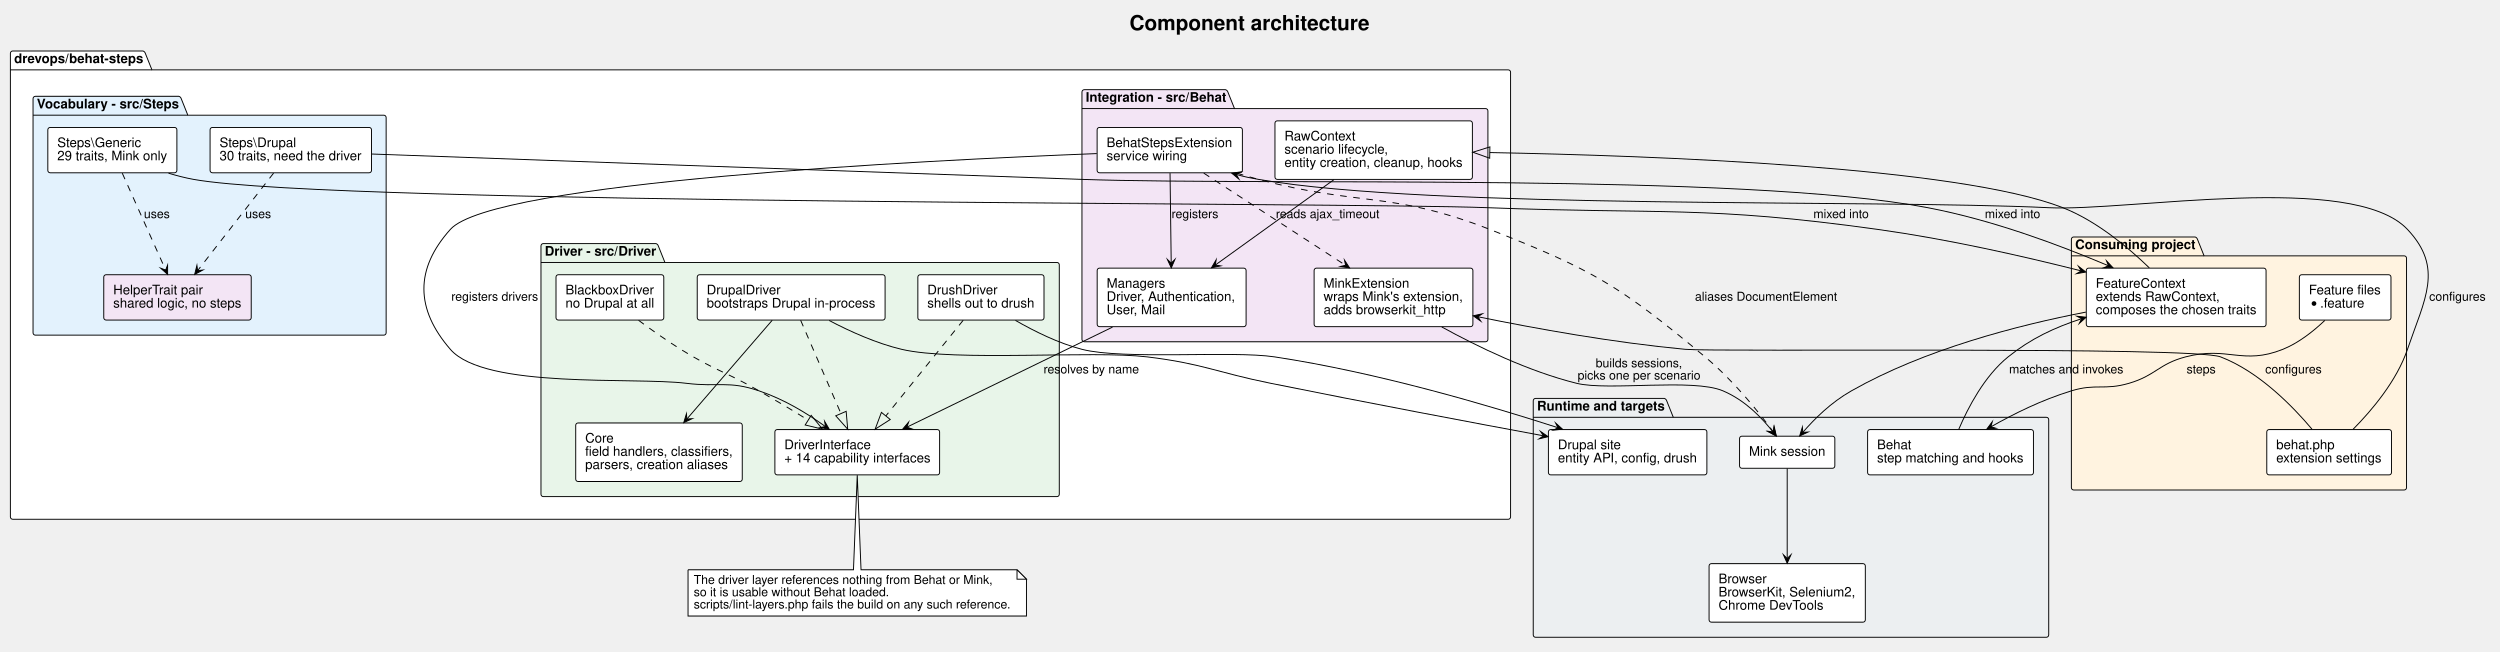
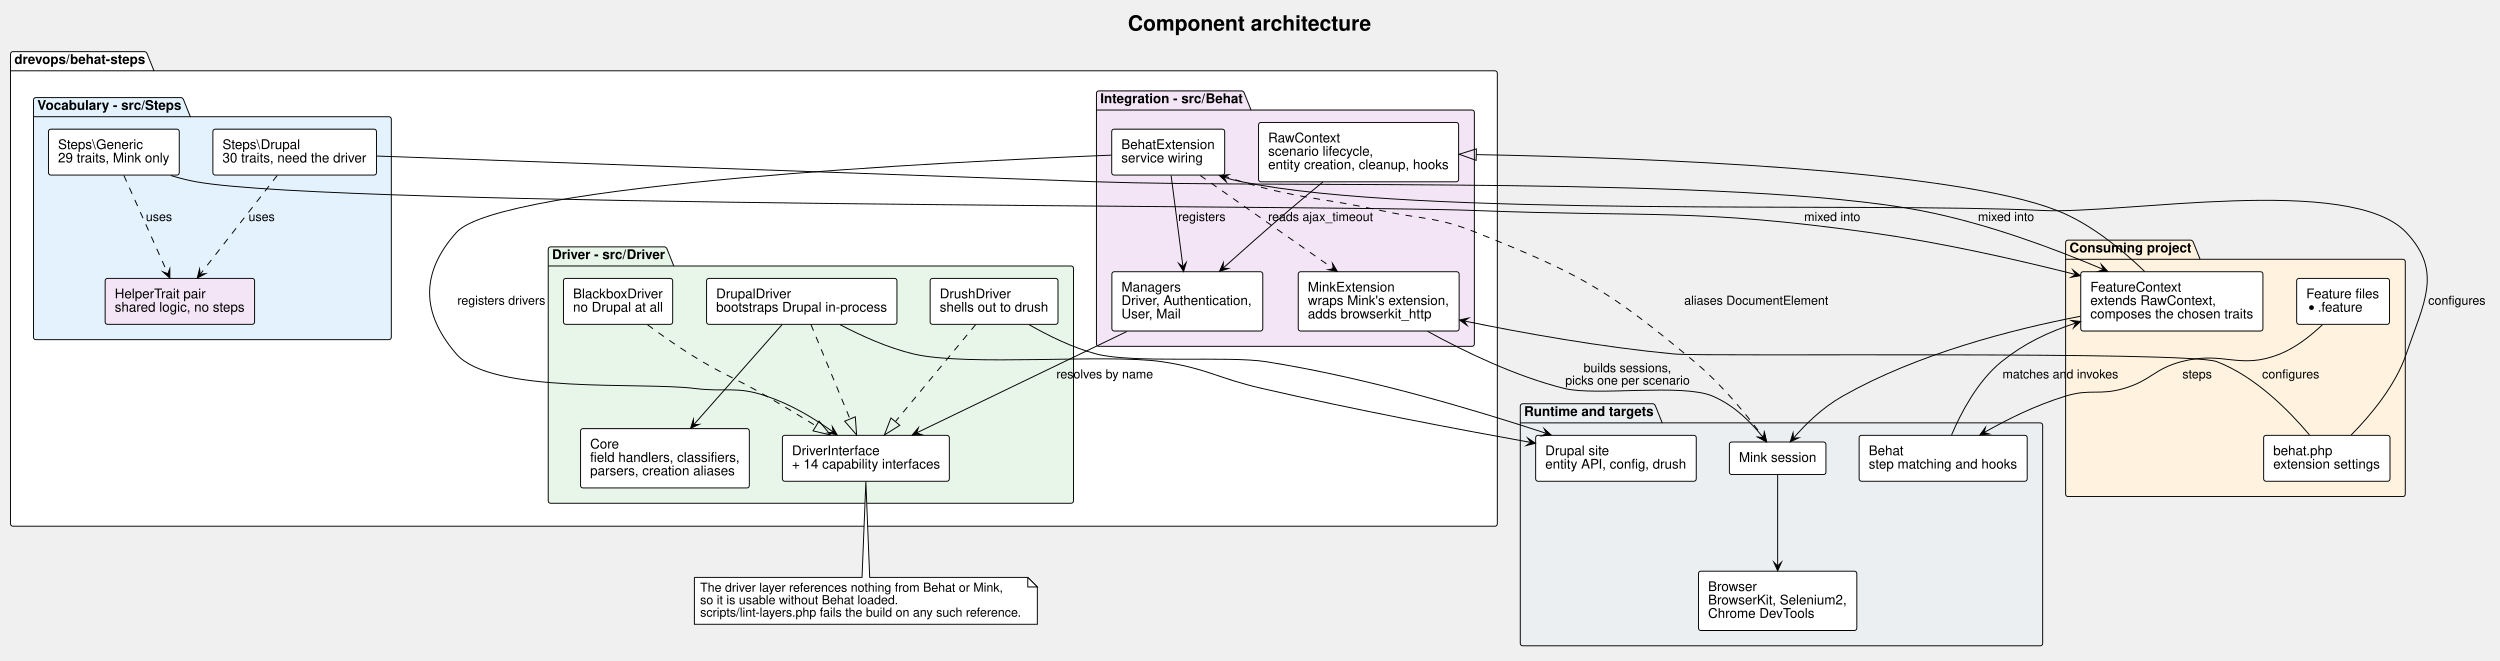
- <svg xmlns="http://www.w3.org/2000/svg" contentStyleType="text/css" data-diagram-type="DESCRIPTION" height="690px" preserveAspectRatio="none" style="width:2648px;height:690px;background:#FFFFFF;" version="1.1" viewBox="0 0 2648 690" width="2648px" zoomAndPan="magnify">
+ <svg xmlns="http://www.w3.org/2000/svg" contentStyleType="text/css" data-diagram-type="DESCRIPTION" height="690px" preserveAspectRatio="none" style="width:2613px;height:690px;background:#FFFFFF;" version="1.1" viewBox="0 0 2613 690" width="2613px" zoomAndPan="magnify">
  <defs />
  <g>
    <g class="title" data-source-line="10">
-       <text fill="#000000" font-family="Helvetica" font-size="22" font-weight="700" lengthAdjust="spacing" textLength="254.257" x="1196.346" y="31.94">Component architecture</text>
+       <text fill="#000000" font-family="Helvetica" font-size="22" font-weight="700" lengthAdjust="spacing" textLength="254.257" x="1178.846" y="31.94">Component architecture</text>
    </g>
    <g class="cluster" data-qualified-name="Consuming project" data-source-line="12" id="ent0001">
-       <path d="M2196.5,251 L2325.059,251 A3.75,3.75 0 0 1 2327.559,253.5 L2334.559,271 L2546.5,271 A2.5,2.5 0 0 1 2549,273.5 L2549,516.5 A2.5,2.5 0 0 1 2546.5,519 L2196.5,519 A2.5,2.5 0 0 1 2194,516.5 L2194,253.5 A2.5,2.5 0 0 1 2196.5,251" fill="#FFF3E0" style="stroke:#000000;stroke-width:1;" />
-       <line style="stroke:#000000;stroke-width:1;" x1="2194" x2="2334.559" y1="271" y2="271" />
-       <text fill="#000000" font-family="Helvetica" font-size="14" font-weight="700" lengthAdjust="spacing" textLength="127.559" x="2198" y="263.78">Consuming project</text>
+       <path d="M2161.5,251 L2290.059,251 A3.75,3.75 0 0 1 2292.559,253.5 L2299.559,271 L2511.5,271 A2.5,2.5 0 0 1 2514,273.5 L2514,516.5 A2.5,2.5 0 0 1 2511.5,519 L2161.5,519 A2.5,2.5 0 0 1 2159,516.5 L2159,253.5 A2.5,2.5 0 0 1 2161.5,251" fill="#FFF3E0" style="stroke:#000000;stroke-width:1;" />
+       <line style="stroke:#000000;stroke-width:1;" x1="2159" x2="2299.559" y1="271" y2="271" />
+       <text fill="#000000" font-family="Helvetica" font-size="14" font-weight="700" lengthAdjust="spacing" textLength="127.559" x="2163" y="263.78">Consuming project</text>
    </g>
    <g class="cluster" data-qualified-name="drevops.behat-steps" data-source-line="18" id="ent0005">
-       <path d="M13.5,54 L151.424,54 A3.75,3.75 0 0 1 153.924,56.5 L160.924,74 L1597.5,74 A2.5,2.5 0 0 1 1600,76.5 L1600,547.5 A2.5,2.5 0 0 1 1597.5,550 L13.5,550 A2.5,2.5 0 0 1 11,547.5 L11,56.5 A2.5,2.5 0 0 1 13.5,54" fill="#FFFFFF" style="stroke:#000000;stroke-width:1;" />
+       <path d="M13.5,54 L151.424,54 A3.75,3.75 0 0 1 153.924,56.5 L160.924,74 L1562.5,74 A2.5,2.5 0 0 1 1565,76.5 L1565,547.5 A2.5,2.5 0 0 1 1562.5,550 L13.5,550 A2.5,2.5 0 0 1 11,547.5 L11,56.5 A2.5,2.5 0 0 1 13.5,54" fill="#FFFFFF" style="stroke:#000000;stroke-width:1;" />
      <line style="stroke:#000000;stroke-width:1;" x1="11" x2="160.924" y1="74" y2="74" />
      <text fill="#000000" font-family="Helvetica" font-size="14" font-weight="700" lengthAdjust="spacing" textLength="136.924" x="15" y="66.78">drevops/behat-steps</text>
    </g>
    <g class="cluster" data-qualified-name="drevops.behat-steps.Vocabulary - src.Steps" data-source-line="20" id="ent0006">
      <path d="M37.5,102 L189.451,102 A3.75,3.75 0 0 1 191.951,104.5 L198.951,122 L406.5,122 A2.5,2.5 0 0 1 409,124.5 L409,352.5 A2.5,2.5 0 0 1 406.5,355 L37.5,355 A2.5,2.5 0 0 1 35,352.5 L35,104.5 A2.5,2.5 0 0 1 37.5,102" fill="#E3F2FD" style="stroke:#000000;stroke-width:1;" />
      <line style="stroke:#000000;stroke-width:1;" x1="35" x2="198.951" y1="122" y2="122" />
      <text fill="#000000" font-family="Helvetica" font-size="14" font-weight="700" lengthAdjust="spacing" textLength="150.951" x="39" y="114.78">Vocabulary - src/Steps</text>
    </g>
    <g class="cluster" data-qualified-name="drevops.behat-steps.Integration - src.Behat" data-source-line="26" id="ent0010">
-       <path d="M1148.5,95 L1298.079,95 A3.75,3.75 0 0 1 1300.579,97.5 L1307.579,115 L1573.5,115 A2.5,2.5 0 0 1 1576,117.5 L1576,359.5 A2.5,2.5 0 0 1 1573.5,362 L1148.5,362 A2.5,2.5 0 0 1 1146,359.5 L1146,97.5 A2.5,2.5 0 0 1 1148.5,95" fill="#F3E5F5" style="stroke:#000000;stroke-width:1;" />
+       <path d="M1148.5,95 L1298.079,95 A3.75,3.75 0 0 1 1300.579,97.5 L1307.579,115 L1538.5,115 A2.5,2.5 0 0 1 1541,117.5 L1541,359.5 A2.5,2.5 0 0 1 1538.5,362 L1148.5,362 A2.5,2.5 0 0 1 1146,359.5 L1146,97.5 A2.5,2.5 0 0 1 1148.5,95" fill="#F3E5F5" style="stroke:#000000;stroke-width:1;" />
      <line style="stroke:#000000;stroke-width:1;" x1="1146" x2="1307.579" y1="115" y2="115" />
      <text fill="#000000" font-family="Helvetica" font-size="14" font-weight="700" lengthAdjust="spacing" textLength="148.579" x="1150" y="107.78">Integration - src/Behat</text>
    </g>
    <g class="cluster" data-qualified-name="drevops.behat-steps.Driver - src.Driver" data-source-line="33" id="ent0015">
      <path d="M575.5,258 L694.789,258 A3.75,3.75 0 0 1 697.289,260.5 L704.289,278 L1119.5,278 A2.5,2.5 0 0 1 1122,280.5 L1122,523.5 A2.5,2.5 0 0 1 1119.5,526 L575.5,526 A2.5,2.5 0 0 1 573,523.5 L573,260.5 A2.5,2.5 0 0 1 575.5,258" fill="#E8F5E9" style="stroke:#000000;stroke-width:1;" />
      <line style="stroke:#000000;stroke-width:1;" x1="573" x2="704.289" y1="278" y2="278" />
      <text fill="#000000" font-family="Helvetica" font-size="14" font-weight="700" lengthAdjust="spacing" textLength="118.289" x="577" y="270.78">Driver - src/Driver</text>
    </g>
    <g class="cluster" data-qualified-name="Runtime and targets" data-source-line="42" id="ent0021">
-       <path d="M1626.5,422 L1762.852,422 A3.75,3.75 0 0 1 1765.352,424.5 L1772.352,442 L2167.5,442 A2.5,2.5 0 0 1 2170,444.5 L2170,672.5 A2.5,2.5 0 0 1 2167.5,675 L1626.5,675 A2.5,2.5 0 0 1 1624,672.5 L1624,424.5 A2.5,2.5 0 0 1 1626.5,422" fill="#ECEFF1" style="stroke:#000000;stroke-width:1;" />
-       <line style="stroke:#000000;stroke-width:1;" x1="1624" x2="1772.352" y1="442" y2="442" />
-       <text fill="#000000" font-family="Helvetica" font-size="14" font-weight="700" lengthAdjust="spacing" textLength="135.352" x="1628" y="434.78">Runtime and targets</text>
+       <path d="M1591.5,422 L1727.852,422 A3.75,3.75 0 0 1 1730.352,424.5 L1737.352,442 L2132.5,442 A2.5,2.5 0 0 1 2135,444.5 L2135,672.5 A2.5,2.5 0 0 1 2132.5,675 L1591.5,675 A2.5,2.5 0 0 1 1589,672.5 L1589,424.5 A2.5,2.5 0 0 1 1591.5,422" fill="#ECEFF1" style="stroke:#000000;stroke-width:1;" />
+       <line style="stroke:#000000;stroke-width:1;" x1="1589" x2="1737.352" y1="442" y2="442" />
+       <text fill="#000000" font-family="Helvetica" font-size="14" font-weight="700" lengthAdjust="spacing" textLength="135.352" x="1593" y="434.78">Runtime and targets</text>
    </g>
    <g class="entity" data-qualified-name="Consuming project.Features" data-source-line="13" id="ent0002">
-       <rect fill="#FFFFFF" height="48" rx="2.5" ry="2.5" style="stroke:#000000;stroke-width:1;" width="97.034" x="2435.48" y="291" />
-       <text fill="#000000" font-family="Helvetica" font-size="14" lengthAdjust="spacing" textLength="77.034" x="2445.48" y="311.78">Feature files</text>
-       <ellipse cx="2450.98" cy="321.5" fill="#000000" rx="2.5" ry="2.5" />
-       <text fill="#000000" font-family="Helvetica" font-size="14" lengthAdjust="spacing" textLength="47.476" x="2457.48" y="325.78">.feature</text>
+       <rect fill="#FFFFFF" height="48" rx="2.5" ry="2.5" style="stroke:#000000;stroke-width:1;" width="97.034" x="2400.48" y="291" />
+       <text fill="#000000" font-family="Helvetica" font-size="14" lengthAdjust="spacing" textLength="77.034" x="2410.48" y="311.78">Feature files</text>
+       <ellipse cx="2415.98" cy="321.5" fill="#000000" rx="2.5" ry="2.5" />
+       <text fill="#000000" font-family="Helvetica" font-size="14" lengthAdjust="spacing" textLength="47.476" x="2422.48" y="325.78">.feature</text>
    </g>
    <g class="entity" data-qualified-name="Consuming project.Config" data-source-line="14" id="ent0003">
-       <rect fill="#FFFFFF" height="48" rx="2.5" ry="2.5" style="stroke:#000000;stroke-width:1;" width="132.068" x="2400.97" y="455" />
-       <text fill="#000000" font-family="Helvetica" font-size="14" lengthAdjust="spacing" textLength="62.282" x="2410.97" y="475.78">behat.php</text>
-       <text fill="#000000" font-family="Helvetica" font-size="14" lengthAdjust="spacing" textLength="112.068" x="2410.97" y="489.78">extension settings</text>
+       <rect fill="#FFFFFF" height="48" rx="2.5" ry="2.5" style="stroke:#000000;stroke-width:1;" width="132.068" x="2365.97" y="455" />
+       <text fill="#000000" font-family="Helvetica" font-size="14" lengthAdjust="spacing" textLength="62.282" x="2375.97" y="475.78">behat.php</text>
+       <text fill="#000000" font-family="Helvetica" font-size="14" lengthAdjust="spacing" textLength="112.068" x="2375.97" y="489.78">extension settings</text>
    </g>
    <g class="entity" data-qualified-name="Consuming project.Consumer" data-source-line="15" id="ent0004">
-       <rect fill="#FFFFFF" height="62" rx="2.5" ry="2.5" style="stroke:#000000;stroke-width:1;" width="190.42" x="2209.79" y="284" />
-       <text fill="#000000" font-family="Helvetica" font-size="14" lengthAdjust="spacing" textLength="96.496" x="2219.79" y="304.78">FeatureContext</text>
-       <text fill="#000000" font-family="Helvetica" font-size="14" lengthAdjust="spacing" textLength="133.068" x="2219.79" y="318.78">extends RawContext,</text>
-       <text fill="#000000" font-family="Helvetica" font-size="14" lengthAdjust="spacing" textLength="170.42" x="2219.79" y="332.78">composes the chosen traits</text>
+       <rect fill="#FFFFFF" height="62" rx="2.5" ry="2.5" style="stroke:#000000;stroke-width:1;" width="190.42" x="2174.79" y="284" />
+       <text fill="#000000" font-family="Helvetica" font-size="14" lengthAdjust="spacing" textLength="96.496" x="2184.79" y="304.78">FeatureContext</text>
+       <text fill="#000000" font-family="Helvetica" font-size="14" lengthAdjust="spacing" textLength="133.068" x="2184.79" y="318.78">extends RawContext,</text>
+       <text fill="#000000" font-family="Helvetica" font-size="14" lengthAdjust="spacing" textLength="170.42" x="2184.79" y="332.78">composes the chosen traits</text>
    </g>
    <g class="entity" data-qualified-name="drevops.behat-steps.Vocabulary - src.Steps.Generic" data-source-line="21" id="ent0007">
      <rect fill="#FFFFFF" height="48" rx="2.5" ry="2.5" style="stroke:#000000;stroke-width:1;" width="136.71" x="50.65" y="135" />
      <text fill="#000000" font-family="Helvetica" font-size="14" lengthAdjust="spacing" textLength="88.71" x="60.65" y="155.78">Steps\Generic</text>
      <text fill="#000000" font-family="Helvetica" font-size="14" lengthAdjust="spacing" textLength="116.71" x="60.65" y="169.78">29 traits, Mink only</text>
    </g>
    <g class="entity" data-qualified-name="drevops.behat-steps.Vocabulary - src.Steps.DrupalSteps" data-source-line="22" id="ent0008">
      <rect fill="#FFFFFF" height="48" rx="2.5" ry="2.5" style="stroke:#000000;stroke-width:1;" width="170.972" x="222.51" y="135" />
      <text fill="#000000" font-family="Helvetica" font-size="14" lengthAdjust="spacing" textLength="80.931" x="232.51" y="155.78">Steps\Drupal</text>
      <text fill="#000000" font-family="Helvetica" font-size="14" lengthAdjust="spacing" textLength="150.972" x="232.51" y="169.78">30 traits, need the driver</text>
    </g>
    <g class="entity" data-qualified-name="drevops.behat-steps.Vocabulary - src.Steps.Helpers" data-source-line="23" id="ent0009">
      <rect fill="#F3E5F5" height="48" rx="2.5" ry="2.5" style="stroke:#000000;stroke-width:1;" width="156.192" x="109.9" y="291" />
      <text fill="#000000" font-family="Helvetica" font-size="14" lengthAdjust="spacing" textLength="96.476" x="119.9" y="311.78">HelperTrait pair</text>
      <text fill="#000000" font-family="Helvetica" font-size="14" lengthAdjust="spacing" textLength="136.192" x="119.9" y="325.78">shared logic, no steps</text>
    </g>
    <g class="entity" data-qualified-name="drevops.behat-steps.Integration - src.Behat.Ext" data-source-line="27" id="ent0011">
-       <rect fill="#FFFFFF" height="48" rx="2.5" ry="2.5" style="stroke:#000000;stroke-width:1;" width="153.868" x="1162.07" y="135" />
-       <text fill="#000000" font-family="Helvetica" font-size="14" lengthAdjust="spacing" textLength="133.868" x="1172.07" y="155.78">BehatStepsExtension</text>
-       <text fill="#000000" font-family="Helvetica" font-size="14" lengthAdjust="spacing" textLength="84.8" x="1172.07" y="169.78">service wiring</text>
+       <rect fill="#FFFFFF" height="48" rx="2.5" ry="2.5" style="stroke:#000000;stroke-width:1;" width="118.068" x="1161.97" y="135" />
+       <text fill="#000000" font-family="Helvetica" font-size="14" lengthAdjust="spacing" textLength="98.068" x="1171.97" y="155.78">BehatExtension</text>
+       <text fill="#000000" font-family="Helvetica" font-size="14" lengthAdjust="spacing" textLength="84.8" x="1171.97" y="169.78">service wiring</text>
    </g>
    <g class="entity" data-qualified-name="drevops.behat-steps.Integration - src.Behat.RawCtx" data-source-line="28" id="ent0012">
-       <rect fill="#FFFFFF" height="62" rx="2.5" ry="2.5" style="stroke:#000000;stroke-width:1;" width="209.116" x="1350.44" y="128" />
-       <text fill="#000000" font-family="Helvetica" font-size="14" lengthAdjust="spacing" textLength="76.255" x="1360.44" y="148.78">RawContext</text>
-       <text fill="#000000" font-family="Helvetica" font-size="14" lengthAdjust="spacing" textLength="110.489" x="1360.44" y="162.78">scenario lifecycle,</text>
-       <text fill="#000000" font-family="Helvetica" font-size="14" lengthAdjust="spacing" textLength="189.116" x="1360.44" y="176.78">entity creation, cleanup, hooks</text>
+       <rect fill="#FFFFFF" height="62" rx="2.5" ry="2.5" style="stroke:#000000;stroke-width:1;" width="209.116" x="1315.44" y="128" />
+       <text fill="#000000" font-family="Helvetica" font-size="14" lengthAdjust="spacing" textLength="76.255" x="1325.44" y="148.78">RawContext</text>
+       <text fill="#000000" font-family="Helvetica" font-size="14" lengthAdjust="spacing" textLength="110.489" x="1325.44" y="162.78">scenario lifecycle,</text>
+       <text fill="#000000" font-family="Helvetica" font-size="14" lengthAdjust="spacing" textLength="189.116" x="1325.44" y="176.78">entity creation, cleanup, hooks</text>
    </g>
    <g class="entity" data-qualified-name="drevops.behat-steps.Integration - src.Behat.Managers" data-source-line="29" id="ent0013">
      <rect fill="#FFFFFF" height="62" rx="2.5" ry="2.5" style="stroke:#000000;stroke-width:1;" width="157.731" x="1162.13" y="284" />
      <text fill="#000000" font-family="Helvetica" font-size="14" lengthAdjust="spacing" textLength="62.255" x="1172.13" y="304.78">Managers</text>
      <text fill="#000000" font-family="Helvetica" font-size="14" lengthAdjust="spacing" textLength="137.731" x="1172.13" y="318.78">Driver, Authentication,</text>
      <text fill="#000000" font-family="Helvetica" font-size="14" lengthAdjust="spacing" textLength="63.007" x="1172.13" y="332.78">User, Mail</text>
    </g>
    <g class="entity" data-qualified-name="drevops.behat-steps.Integration - src.Behat.MinkExt" data-source-line="30" id="ent0014">
-       <rect fill="#FFFFFF" height="62" rx="2.5" ry="2.5" style="stroke:#000000;stroke-width:1;" width="168.176" x="1391.91" y="284" />
-       <text fill="#000000" font-family="Helvetica" font-size="14" lengthAdjust="spacing" textLength="91.041" x="1401.91" y="304.78">MinkExtension</text>
-       <text fill="#000000" font-family="Helvetica" font-size="14" lengthAdjust="spacing" textLength="148.176" x="1401.91" y="318.78">wraps Mink's extension,</text>
-       <text fill="#000000" font-family="Helvetica" font-size="14" lengthAdjust="spacing" textLength="129.179" x="1401.91" y="332.78">adds browserkit_http</text>
+       <rect fill="#FFFFFF" height="62" rx="2.5" ry="2.5" style="stroke:#000000;stroke-width:1;" width="168.176" x="1356.91" y="284" />
+       <text fill="#000000" font-family="Helvetica" font-size="14" lengthAdjust="spacing" textLength="91.041" x="1366.91" y="304.78">MinkExtension</text>
+       <text fill="#000000" font-family="Helvetica" font-size="14" lengthAdjust="spacing" textLength="148.176" x="1366.91" y="318.78">wraps Mink's extension,</text>
+       <text fill="#000000" font-family="Helvetica" font-size="14" lengthAdjust="spacing" textLength="129.179" x="1366.91" y="332.78">adds browserkit_http</text>
    </g>
    <g class="entity" data-qualified-name="drevops.behat-steps.Driver - src.Driver.DriverIface" data-source-line="34" id="ent0016">
-       <rect fill="#FFFFFF" height="48" rx="2.5" ry="2.5" style="stroke:#000000;stroke-width:1;" width="174.478" x="820.76" y="455" />
-       <text fill="#000000" font-family="Helvetica" font-size="14" lengthAdjust="spacing" textLength="91.807" x="830.76" y="475.78">DriverInterface</text>
-       <text fill="#000000" font-family="Helvetica" font-size="14" lengthAdjust="spacing" textLength="154.478" x="830.76" y="489.78">+ 14 capability interfaces</text>
+       <rect fill="#FFFFFF" height="48" rx="2.5" ry="2.5" style="stroke:#000000;stroke-width:1;" width="174.478" x="817.76" y="455" />
+       <text fill="#000000" font-family="Helvetica" font-size="14" lengthAdjust="spacing" textLength="91.807" x="827.76" y="475.78">DriverInterface</text>
+       <text fill="#000000" font-family="Helvetica" font-size="14" lengthAdjust="spacing" textLength="154.478" x="827.76" y="489.78">+ 14 capability interfaces</text>
    </g>
    <g class="entity" data-qualified-name="drevops.behat-steps.Driver - src.Driver.DrupalDrv" data-source-line="35" id="ent0017">
      <rect fill="#FFFFFF" height="48" rx="2.5" ry="2.5" style="stroke:#000000;stroke-width:1;" width="198.972" x="738.51" y="291" />
      <text fill="#000000" font-family="Helvetica" font-size="14" lengthAdjust="spacing" textLength="78.572" x="748.51" y="311.78">DrupalDriver</text>
      <text fill="#000000" font-family="Helvetica" font-size="14" lengthAdjust="spacing" textLength="178.972" x="748.51" y="325.78">bootstraps Drupal in-process</text>
    </g>
    <g class="entity" data-qualified-name="drevops.behat-steps.Driver - src.Driver.DrushDrv" data-source-line="36" id="ent0018">
      <rect fill="#FFFFFF" height="48" rx="2.5" ry="2.5" style="stroke:#000000;stroke-width:1;" width="133.62" x="972.19" y="291" />
      <text fill="#000000" font-family="Helvetica" font-size="14" lengthAdjust="spacing" textLength="74.676" x="982.19" y="311.78">DrushDriver</text>
      <text fill="#000000" font-family="Helvetica" font-size="14" lengthAdjust="spacing" textLength="113.62" x="982.19" y="325.78">shells out to drush</text>
    </g>
    <g class="entity" data-qualified-name="drevops.behat-steps.Driver - src.Driver.BlackboxDrv" data-source-line="37" id="ent0019">
      <rect fill="#FFFFFF" height="48" rx="2.5" ry="2.5" style="stroke:#000000;stroke-width:1;" width="114.165" x="588.92" y="291" />
      <text fill="#000000" font-family="Helvetica" font-size="14" lengthAdjust="spacing" textLength="94.138" x="598.92" y="311.78">BlackboxDriver</text>
      <text fill="#000000" font-family="Helvetica" font-size="14" lengthAdjust="spacing" textLength="94.165" x="598.92" y="325.78">no Drupal at all</text>
    </g>
    <g class="entity" data-qualified-name="drevops.behat-steps.Driver - src.Driver.Core" data-source-line="38" id="ent0020">
-       <rect fill="#FFFFFF" height="62" rx="2.5" ry="2.5" style="stroke:#000000;stroke-width:1;" width="176.399" x="609.8" y="448" />
-       <text fill="#000000" font-family="Helvetica" font-size="14" lengthAdjust="spacing" textLength="30.345" x="619.8" y="468.78">Core</text>
-       <text fill="#000000" font-family="Helvetica" font-size="14" lengthAdjust="spacing" textLength="156.399" x="619.8" y="482.78">field handlers, classifiers,</text>
-       <text fill="#000000" font-family="Helvetica" font-size="14" lengthAdjust="spacing" textLength="151.737" x="619.8" y="496.78">parsers, creation aliases</text>
+       <rect fill="#FFFFFF" height="62" rx="2.5" ry="2.5" style="stroke:#000000;stroke-width:1;" width="176.399" x="606.8" y="448" />
+       <text fill="#000000" font-family="Helvetica" font-size="14" lengthAdjust="spacing" textLength="30.345" x="616.8" y="468.78">Core</text>
+       <text fill="#000000" font-family="Helvetica" font-size="14" lengthAdjust="spacing" textLength="156.399" x="616.8" y="482.78">field handlers, classifiers,</text>
+       <text fill="#000000" font-family="Helvetica" font-size="14" lengthAdjust="spacing" textLength="151.737" x="616.8" y="496.78">parsers, creation aliases</text>
    </g>
    <g class="entity" data-qualified-name="Runtime and targets.Behat" data-source-line="43" id="ent0022">
-       <rect fill="#FFFFFF" height="48" rx="2.5" ry="2.5" style="stroke:#000000;stroke-width:1;" width="175.654" x="1978.17" y="455" />
-       <text fill="#000000" font-family="Helvetica" font-size="14" lengthAdjust="spacing" textLength="36.586" x="1988.17" y="475.78">Behat</text>
-       <text fill="#000000" font-family="Helvetica" font-size="14" lengthAdjust="spacing" textLength="155.654" x="1988.17" y="489.78">step matching and hooks</text>
+       <rect fill="#FFFFFF" height="48" rx="2.5" ry="2.5" style="stroke:#000000;stroke-width:1;" width="175.654" x="1943.17" y="455" />
+       <text fill="#000000" font-family="Helvetica" font-size="14" lengthAdjust="spacing" textLength="36.586" x="1953.17" y="475.78">Behat</text>
+       <text fill="#000000" font-family="Helvetica" font-size="14" lengthAdjust="spacing" textLength="155.654" x="1953.17" y="489.78">step matching and hooks</text>
    </g>
    <g class="entity" data-qualified-name="Runtime and targets.Mink" data-source-line="44" id="ent0023">
-       <rect fill="#FFFFFF" height="34" rx="2.5" ry="2.5" style="stroke:#000000;stroke-width:1;" width="100.917" x="1842.54" y="462" />
-       <text fill="#000000" font-family="Helvetica" font-size="14" lengthAdjust="spacing" textLength="80.917" x="1852.54" y="482.78">Mink session</text>
+       <rect fill="#FFFFFF" height="34" rx="2.5" ry="2.5" style="stroke:#000000;stroke-width:1;" width="100.917" x="1807.54" y="462" />
+       <text fill="#000000" font-family="Helvetica" font-size="14" lengthAdjust="spacing" textLength="80.917" x="1817.54" y="482.78">Mink session</text>
    </g>
    <g class="entity" data-qualified-name="Runtime and targets.Browser" data-source-line="45" id="ent0024">
-       <rect fill="#FFFFFF" height="62" rx="2.5" ry="2.5" style="stroke:#000000;stroke-width:1;" width="165.503" x="1810.25" y="597" />
-       <text fill="#000000" font-family="Helvetica" font-size="14" lengthAdjust="spacing" textLength="51.345" x="1820.25" y="617.78">Browser</text>
-       <text fill="#000000" font-family="Helvetica" font-size="14" lengthAdjust="spacing" textLength="145.503" x="1820.25" y="631.78">BrowserKit, Selenium2,</text>
-       <text fill="#000000" font-family="Helvetica" font-size="14" lengthAdjust="spacing" textLength="112.814" x="1820.25" y="645.78">Chrome DevTools</text>
+       <rect fill="#FFFFFF" height="62" rx="2.5" ry="2.5" style="stroke:#000000;stroke-width:1;" width="165.503" x="1775.25" y="597" />
+       <text fill="#000000" font-family="Helvetica" font-size="14" lengthAdjust="spacing" textLength="51.345" x="1785.25" y="617.78">Browser</text>
+       <text fill="#000000" font-family="Helvetica" font-size="14" lengthAdjust="spacing" textLength="145.503" x="1785.25" y="631.78">BrowserKit, Selenium2,</text>
+       <text fill="#000000" font-family="Helvetica" font-size="14" lengthAdjust="spacing" textLength="112.814" x="1785.25" y="645.78">Chrome DevTools</text>
    </g>
    <g class="entity" data-qualified-name="Runtime and targets.Site" data-source-line="46" id="ent0025">
-       <rect fill="#FFFFFF" height="48" rx="2.5" ry="2.5" style="stroke:#000000;stroke-width:1;" width="167.855" x="1640.07" y="455" />
-       <text fill="#000000" font-family="Helvetica" font-size="14" lengthAdjust="spacing" textLength="66.917" x="1650.07" y="475.78">Drupal site</text>
-       <text fill="#000000" font-family="Helvetica" font-size="14" lengthAdjust="spacing" textLength="147.855" x="1650.07" y="489.78">entity API, config, drush</text>
+       <rect fill="#FFFFFF" height="48" rx="2.5" ry="2.5" style="stroke:#000000;stroke-width:1;" width="167.855" x="1605.07" y="455" />
+       <text fill="#000000" font-family="Helvetica" font-size="14" lengthAdjust="spacing" textLength="66.917" x="1615.07" y="475.78">Drupal site</text>
+       <text fill="#000000" font-family="Helvetica" font-size="14" lengthAdjust="spacing" textLength="147.855" x="1615.07" y="489.78">entity API, config, drush</text>
    </g>
    <g class="entity" data-qualified-name="GMN50" data-source-line="79" id="ent0051">
-       <path d="M728.78,603.5 L728.78,652.5 A0,0 0 0 0 728.78,652.5 L1087.228,652.5 A0,0 0 0 0 1087.228,652.5 L1087.228,613.5 L1077.228,603.5 L912,603.5 L908,503.29 L904,603.5 L728.78,603.5 A0,0 0 0 0 728.78,603.5" fill="#FFFFFF" style="stroke:#000000;stroke-width:1;" />
-       <path d="M1077.228,603.5 L1077.228,613.5 L1087.228,613.5 L1077.228,603.5" fill="#FFFFFF" style="stroke:#000000;stroke-width:1;" />
-       <text fill="#000000" font-family="Helvetica" font-size="13" lengthAdjust="spacing" textLength="318.64" x="734.78" y="618.51">The driver layer references nothing from Behat or Mink,</text>
-       <text fill="#000000" font-family="Helvetica" font-size="13" lengthAdjust="spacing" textLength="207.41" x="734.78" y="631.51">so it is usable without Behat loaded.</text>
-       <text fill="#000000" font-family="Helvetica" font-size="13" lengthAdjust="spacing" textLength="337.448" x="734.78" y="644.51">scripts/lint-layers.php fails the build on any such reference.</text>
+       <path d="M725.78,603.5 L725.78,652.5 A0,0 0 0 0 725.78,652.5 L1084.228,652.5 A0,0 0 0 0 1084.228,652.5 L1084.228,613.5 L1074.228,603.5 L909,603.5 L905,503.29 L901,603.5 L725.78,603.5 A0,0 0 0 0 725.78,603.5" fill="#FFFFFF" style="stroke:#000000;stroke-width:1;" />
+       <path d="M1074.228,603.5 L1074.228,613.5 L1084.228,613.5 L1074.228,603.5" fill="#FFFFFF" style="stroke:#000000;stroke-width:1;" />
+       <text fill="#000000" font-family="Helvetica" font-size="13" lengthAdjust="spacing" textLength="318.64" x="731.78" y="618.51">The driver layer references nothing from Behat or Mink,</text>
+       <text fill="#000000" font-family="Helvetica" font-size="13" lengthAdjust="spacing" textLength="207.41" x="731.78" y="631.51">so it is usable without Behat loaded.</text>
+       <text fill="#000000" font-family="Helvetica" font-size="13" lengthAdjust="spacing" textLength="337.448" x="731.78" y="644.51">scripts/lint-layers.php fails the build on any such reference.</text>
    </g>
    <g class="link" data-entity-1="ent0002" data-entity-2="ent0022" data-link-type="dependency" data-source-line="49" id="lnk26">
-       <path d="M2462.46,339.37 C2450.54,350.69 2434.76,363.27 2418,370 C2375.39,387.1 2359.41,366.33 2315,378 C2286.54,385.48 2283.25,397.77 2255,406 C2228.75,413.65 2220.15,406 2194,414 C2162.4,423.67 2133.441,438.106 2108.721,452.106" fill="none" id="Features-to-Behat" style="stroke:#000000;stroke-width:1;" />
-       <polygon fill="#000000" points="2104.37,454.57,2114.173,453.615,2108.721,452.106,2110.23,446.654,2104.37,454.57" style="stroke:#000000;stroke-width:1;stroke-linejoin:miter;stroke-miterlimit:10;" />
-       <text fill="#000000" font-family="Helvetica" font-size="13" lengthAdjust="spacing" textLength="31.072" x="2316" y="395.51">steps</text>
+       <path d="M2427.46,339.37 C2415.54,350.69 2399.76,363.27 2383,370 C2340.39,387.1 2324.41,366.33 2280,378 C2251.54,385.48 2248.25,397.77 2220,406 C2193.75,413.65 2185.15,406 2159,414 C2127.4,423.67 2098.441,438.106 2073.721,452.106" fill="none" id="Features-to-Behat" style="stroke:#000000;stroke-width:1;" />
+       <polygon fill="#000000" points="2069.37,454.57,2079.173,453.615,2073.721,452.106,2075.23,446.654,2069.37,454.57" style="stroke:#000000;stroke-width:1;stroke-linejoin:miter;stroke-miterlimit:10;" />
+       <text fill="#000000" font-family="Helvetica" font-size="13" lengthAdjust="spacing" textLength="31.072" x="2281" y="395.51">steps</text>
    </g>
    <g class="link" data-entity-1="ent0003" data-entity-2="ent0011" data-link-type="dependency" data-source-line="50" id="lnk27">
-       <path d="M2492.44,454.65 C2512.4,434.47 2538.66,403.36 2550,370 C2568.16,316.56 2588.69,284.1 2550,243 C2492.01,181.4 2254.5,224.07 2170,220 C1984.1,211.04 1516.36,221.92 1333,190 C1323.72,188.38 1318.906,187.426 1309.495,184.796" fill="none" id="Config-to-Ext" style="stroke:#000000;stroke-width:1;" />
-       <polygon fill="#000000" points="1304.68,183.45,1312.271,189.725,1309.495,184.796,1314.425,182.02,1304.68,183.45" style="stroke:#000000;stroke-width:1;stroke-linejoin:miter;stroke-miterlimit:10;" />
-       <text fill="#000000" font-family="Helvetica" font-size="13" lengthAdjust="spacing" textLength="59.979" x="2572.97" y="318.51">configures</text>
+       <path d="M2457.44,454.65 C2477.4,434.47 2503.66,403.36 2515,370 C2533.16,316.56 2553.69,284.1 2515,243 C2457.01,181.4 2219.5,224.07 2135,220 C1949.1,211.04 1480.27,227.65 1298,190 C1290.27,188.4 1287.046,187.713 1279.306,185.093" fill="none" id="Config-to-Ext" style="stroke:#000000;stroke-width:1;" />
+       <polygon fill="#000000" points="1274.57,183.49,1281.812,190.165,1279.306,185.093,1284.377,182.587,1274.57,183.49" style="stroke:#000000;stroke-width:1;stroke-linejoin:miter;stroke-miterlimit:10;" />
+       <text fill="#000000" font-family="Helvetica" font-size="13" lengthAdjust="spacing" textLength="59.979" x="2537.97" y="318.51">configures</text>
    </g>
    <g class="link" data-entity-1="ent0003" data-entity-2="ent0014" data-link-type="dependency" data-source-line="51" id="lnk28">
-       <path d="M2448.82,454.54 C2428.33,430.17 2392.53,393.49 2352,378 C2322.57,366.76 1816.37,372.94 1785,370 C1708.41,362.81 1627.169,348.12 1565.329,335.49" fill="none" id="Config-to-MinkExt" style="stroke:#000000;stroke-width:1;" />
-       <polygon fill="#000000" points="1560.43,334.49,1568.447,340.21,1565.329,335.49,1570.048,332.372,1560.43,334.49" style="stroke:#000000;stroke-width:1;stroke-linejoin:miter;stroke-miterlimit:10;" />
-       <text fill="#000000" font-family="Helvetica" font-size="13" lengthAdjust="spacing" textLength="59.979" x="2399.3" y="395.51">configures</text>
+       <path d="M2413.82,454.54 C2393.33,430.17 2357.53,393.49 2317,378 C2287.57,366.76 1781.37,372.94 1750,370 C1673.41,362.81 1592.169,348.12 1530.329,335.49" fill="none" id="Config-to-MinkExt" style="stroke:#000000;stroke-width:1;" />
+       <polygon fill="#000000" points="1525.43,334.49,1533.447,340.21,1530.329,335.49,1535.048,332.372,1525.43,334.49" style="stroke:#000000;stroke-width:1;stroke-linejoin:miter;stroke-miterlimit:10;" />
+       <text fill="#000000" font-family="Helvetica" font-size="13" lengthAdjust="spacing" textLength="59.979" x="2364.3" y="395.51">configures</text>
    </g>
    <g class="link" data-entity-1="ent0022" data-entity-2="ent0004" data-link-type="dependency" data-source-line="52" id="lnk29">
-       <path d="M2074.8,454.56 C2084.4,431.97 2101.84,398.31 2127,378 C2150.81,358.78 2176.215,346.876 2204.915,337.546" fill="none" id="Behat-to-Consumer" style="stroke:#000000;stroke-width:1;" />
-       <polygon fill="#000000" points="2209.67,336,2199.874,334.978,2204.915,337.546,2202.348,342.587,2209.67,336" style="stroke:#000000;stroke-width:1;stroke-linejoin:miter;stroke-miterlimit:10;" />
-       <text fill="#000000" font-family="Helvetica" font-size="13" lengthAdjust="spacing" textLength="122.123" x="2128" y="395.51">matches and invokes</text>
+       <path d="M2039.8,454.56 C2049.4,431.97 2066.84,398.31 2092,378 C2115.81,358.78 2141.215,346.876 2169.915,337.546" fill="none" id="Behat-to-Consumer" style="stroke:#000000;stroke-width:1;" />
+       <polygon fill="#000000" points="2174.67,336,2164.874,334.978,2169.915,337.546,2167.348,342.587,2174.67,336" style="stroke:#000000;stroke-width:1;stroke-linejoin:miter;stroke-miterlimit:10;" />
+       <text fill="#000000" font-family="Helvetica" font-size="13" lengthAdjust="spacing" textLength="122.123" x="2093" y="395.51">matches and invokes</text>
    </g>
    <g class="link" data-entity-1="ent0007" data-entity-2="ent0004" data-link-type="dependency" data-source-line="54" id="lnk30">
-       <path d="M178.5,183.44 C187.27,186.1 196.29,188.43 205,190 C354.94,217.09 1423.74,214.1 1576,220 C1759.7,227.12 1806.92,217.65 1989,243 C2063.77,253.41 2142.172,271.206 2204.452,286.936" fill="none" id="Generic-to-Consumer" style="stroke:#000000;stroke-width:1;" />
-       <polygon fill="#000000" points="2209.3,288.16,2201.553,282.078,2204.452,286.936,2199.595,289.834,2209.3,288.16" style="stroke:#000000;stroke-width:1;stroke-linejoin:miter;stroke-miterlimit:10;" />
-       <text fill="#000000" font-family="Helvetica" font-size="13" lengthAdjust="spacing" textLength="59.249" x="1920.71" y="231.01">mixed into</text>
+       <path d="M178.5,183.43 C187.27,186.1 196.29,188.42 205,190 C351.11,216.44 1392.63,214.2 1541,220 C1724.7,227.18 1771.92,217.65 1954,243 C2028.77,253.41 2107.172,271.206 2169.452,286.936" fill="none" id="Generic-to-Consumer" style="stroke:#000000;stroke-width:1;" />
+       <polygon fill="#000000" points="2174.3,288.16,2166.553,282.078,2169.452,286.936,2164.595,289.834,2174.3,288.16" style="stroke:#000000;stroke-width:1;stroke-linejoin:miter;stroke-miterlimit:10;" />
+       <text fill="#000000" font-family="Helvetica" font-size="13" lengthAdjust="spacing" textLength="59.249" x="1885.71" y="231.01">mixed into</text>
    </g>
    <g class="link" data-entity-1="ent0008" data-entity-2="ent0004" data-link-type="dependency" data-source-line="55" id="lnk31">
-       <path d="M393.95,163.14 C545.74,168.68 871.2,180.48 1146,190 C1345.1,196.9 1846.3,182.69 2042,220 C2110.83,233.12 2181.146,259.43 2233.356,281.55" fill="none" id="DrupalSteps-to-Consumer" style="stroke:#000000;stroke-width:1;" />
-       <polygon fill="#000000" points="2237.96,283.5,2231.233,276.306,2233.356,281.55,2228.113,283.672,2237.96,283.5" style="stroke:#000000;stroke-width:1;stroke-linejoin:miter;stroke-miterlimit:10;" />
-       <text fill="#000000" font-family="Helvetica" font-size="13" lengthAdjust="spacing" textLength="59.249" x="2102.34" y="231.01">mixed into</text>
+       <path d="M393.95,163.1 C545.74,168.58 871.21,180.29 1146,190 C1337.33,196.76 1818.96,184.02 2007,220 C2075.82,233.17 2146.136,259.47 2198.346,281.58" fill="none" id="DrupalSteps-to-Consumer" style="stroke:#000000;stroke-width:1;" />
+       <polygon fill="#000000" points="2202.95,283.53,2196.222,276.337,2198.346,281.58,2193.103,283.704,2202.95,283.53" style="stroke:#000000;stroke-width:1;stroke-linejoin:miter;stroke-miterlimit:10;" />
+       <text fill="#000000" font-family="Helvetica" font-size="13" lengthAdjust="spacing" textLength="59.249" x="2067.34" y="231.01">mixed into</text>
    </g>
    <g class="link" data-entity-1="ent0007" data-entity-2="ent0009" data-link-type="dependency" data-source-line="56" id="lnk32">
      <path d="M129.48,183.39 C142.49,212.42 162.495,257.067 175.495,286.077" fill="none" id="Generic-to-Helpers" style="stroke:#000000;stroke-width:1;stroke-dasharray:7,7;" />
      <polygon fill="#000000" points="177.54,290.64,177.51,280.791,175.495,286.077,170.209,284.063,177.54,290.64" style="stroke:#000000;stroke-width:1;stroke-linejoin:miter;stroke-miterlimit:10;" />
      <text fill="#000000" font-family="Helvetica" font-size="13" lengthAdjust="spacing" textLength="27.46" x="152.43" y="231.01">uses</text>
    </g>
    <g class="link" data-entity-1="ent0008" data-entity-2="ent0009" data-link-type="dependency" data-source-line="57" id="lnk33">
      <path d="M289.77,183.39 C267.15,212.42 231.884,257.686 209.274,286.696" fill="none" id="DrupalSteps-to-Helpers" style="stroke:#000000;stroke-width:1;stroke-dasharray:7,7;" />
      <polygon fill="#000000" points="206.2,290.64,214.887,286,209.274,286.696,208.578,281.082,206.2,290.64" style="stroke:#000000;stroke-width:1;stroke-linejoin:miter;stroke-miterlimit:10;" />
      <text fill="#000000" font-family="Helvetica" font-size="13" lengthAdjust="spacing" textLength="27.46" x="259.75" y="231.01">uses</text>
    </g>
    <g class="link" data-entity-1="ent0004" data-entity-2="ent0012" data-link-type="extension" data-source-line="59" id="lnk34">
-       <path d="M2276.57,283.75 C2254.02,261.9 2220.48,233.9 2185,220 C2073.99,176.53 1751.987,164.891 1577.987,161.591" fill="none" id="Consumer-to-RawCtx" style="stroke:#000000;stroke-width:1;" />
-       <polygon fill="none" points="1559.99,161.25,1577.873,167.59,1578.101,155.592,1559.99,161.25" style="stroke:#000000;stroke-width:1;stroke-linejoin:miter;stroke-miterlimit:10;" />
+       <path d="M2241.57,283.75 C2219.02,261.9 2185.48,233.9 2150,220 C2038.99,176.53 1716.987,164.891 1542.987,161.591" fill="none" id="Consumer-to-RawCtx" style="stroke:#000000;stroke-width:1;" />
+       <polygon fill="none" points="1524.99,161.25,1542.873,167.59,1543.101,155.592,1524.99,161.25" style="stroke:#000000;stroke-width:1;stroke-linejoin:miter;stroke-miterlimit:10;" />
    </g>
    <g class="link" data-entity-1="ent0011" data-entity-2="ent0013" data-link-type="dependency" data-source-line="60" id="lnk35">
-       <path d="M1239.3,183.39 C1239.65,210.23 1240.165,249.33 1240.545,278.76" fill="none" id="Ext-to-Managers" style="stroke:#000000;stroke-width:1;" />
-       <polygon fill="#000000" points="1240.61,283.76,1244.494,274.709,1240.545,278.76,1236.494,274.812,1240.61,283.76" style="stroke:#000000;stroke-width:1;stroke-linejoin:miter;stroke-miterlimit:10;" />
-       <text fill="#000000" font-family="Helvetica" font-size="13" lengthAdjust="spacing" textLength="49.848" x="1240.94" y="231.01">registers</text>
+       <path d="M1224.04,183.39 C1227.52,210.23 1232.606,249.372 1236.426,278.802" fill="none" id="Ext-to-Managers" style="stroke:#000000;stroke-width:1;" />
+       <polygon fill="#000000" points="1237.07,283.76,1239.878,274.32,1236.426,278.802,1231.945,275.35,1237.07,283.76" style="stroke:#000000;stroke-width:1;stroke-linejoin:miter;stroke-miterlimit:10;" />
+       <text fill="#000000" font-family="Helvetica" font-size="13" lengthAdjust="spacing" textLength="49.848" x="1231.4" y="231.01">registers</text>
    </g>
    <g class="link" data-entity-1="ent0011" data-entity-2="ent0016" data-link-type="dependency" data-source-line="61" id="lnk36">
-       <path d="M1161.71,162.68 C977.05,169.88 522.21,192.6 477,243 C439.31,285.02 440.04,327.34 477,370 C513.75,412.42 671.3,399.1 727,406 C761.15,410.23 771.42,402.93 804,414 C831.1,423.21 854.48,437.582 874.36,451.872" fill="none" id="Ext-to-DriverIface" style="stroke:#000000;stroke-width:1;" />
-       <polygon fill="#000000" points="878.42,454.79,873.447,446.289,874.36,451.872,868.777,452.785,878.42,454.79" style="stroke:#000000;stroke-width:1;stroke-linejoin:miter;stroke-miterlimit:10;" />
+       <path d="M1161.67,162.16 C993.44,168.9 522.47,192.18 477,243 C439.37,285.07 440.05,327.33 477,370 C513.6,412.27 670.53,399.03 726,406 C759.26,410.18 769.28,403.17 801,414 C827.89,423.18 851.055,437.368 870.905,451.588" fill="none" id="Ext-to-DriverIface" style="stroke:#000000;stroke-width:1;" />
+       <polygon fill="#000000" points="874.97,454.5,869.983,446.007,870.905,451.588,865.324,452.51,874.97,454.5" style="stroke:#000000;stroke-width:1;stroke-linejoin:miter;stroke-miterlimit:10;" />
      <text fill="#000000" font-family="Helvetica" font-size="13" lengthAdjust="spacing" textLength="92.466" x="478" y="318.51">registers drivers</text>
    </g>
    <g class="link" data-entity-1="ent0011" data-entity-2="ent0014" data-link-type="dependency" data-source-line="62" id="lnk37">
-       <path d="M1275,183.39 C1316.3,210.23 1379.977,251.606 1425.267,281.036" fill="none" id="Ext-to-MinkExt" style="stroke:#000000;stroke-width:1;stroke-dasharray:7,7;" />
-       <polygon fill="#000000" points="1429.46,283.76,1424.093,275.502,1425.267,281.036,1419.734,282.21,1429.46,283.76" style="stroke:#000000;stroke-width:1;stroke-linejoin:miter;stroke-miterlimit:10;" />
-       <text fill="#000000" font-family="Helvetica" font-size="13" lengthAdjust="spacing" textLength="109.84" x="1351.39" y="231.01">reads ajax_timeout</text>
+       <path d="M1254.41,183.39 C1292.76,210.23 1351.654,251.463 1393.704,280.893" fill="none" id="Ext-to-MinkExt" style="stroke:#000000;stroke-width:1;stroke-dasharray:7,7;" />
+       <polygon fill="#000000" points="1397.8,283.76,1392.72,275.322,1393.704,280.893,1388.133,281.877,1397.8,283.76" style="stroke:#000000;stroke-width:1;stroke-linejoin:miter;stroke-miterlimit:10;" />
+       <text fill="#000000" font-family="Helvetica" font-size="13" lengthAdjust="spacing" textLength="109.84" x="1325.4" y="231.01">reads ajax_timeout</text>
    </g>
    <g class="link" data-entity-1="ent0011" data-entity-2="ent0023" data-link-type="dependency" data-source-line="63" id="lnk38">
-       <path d="M1310.13,183.49 C1317.82,185.79 1325.55,188.01 1333,190 C1440.63,218.75 1474.29,202.32 1578,243 C1687.63,286 1715.53,302.61 1806,378 C1836.76,403.63 1862.935,436.594 1878.445,457.654" fill="none" id="Ext-to-Mink" style="stroke:#000000;stroke-width:1;stroke-dasharray:7,7;" />
-       <polygon fill="#000000" points="1881.41,461.68,1879.294,452.061,1878.445,457.654,1872.852,456.805,1881.41,461.68" style="stroke:#000000;stroke-width:1;stroke-linejoin:miter;stroke-miterlimit:10;" />
-       <text fill="#000000" font-family="Helvetica" font-size="13" lengthAdjust="spacing" textLength="151.017" x="1795.3" y="318.51">aliases DocumentElement</text>
+       <path d="M1277.82,183.36 C1284.56,185.77 1291.4,188.05 1298,190 C1361.1,208.68 1378.71,205.96 1443,220 C1487.55,229.73 1500.65,226.07 1543,243 C1652.35,286.72 1680.53,302.61 1771,378 C1801.76,403.63 1827.935,436.594 1843.445,457.654" fill="none" id="Ext-to-Mink" style="stroke:#000000;stroke-width:1;stroke-dasharray:7,7;" />
+       <polygon fill="#000000" points="1846.41,461.68,1844.294,452.061,1843.445,457.654,1837.852,456.805,1846.41,461.68" style="stroke:#000000;stroke-width:1;stroke-linejoin:miter;stroke-miterlimit:10;" />
+       <text fill="#000000" font-family="Helvetica" font-size="13" lengthAdjust="spacing" textLength="151.017" x="1760.29" y="318.51">aliases DocumentElement</text>
    </g>
    <g class="link" data-entity-1="ent0012" data-entity-2="ent0013" data-link-type="dependency" data-source-line="64" id="lnk39">
-       <path d="M1412.72,190.43 C1375.2,217.42 1324.738,253.739 1287.248,280.719" fill="none" id="RawCtx-to-Managers" style="stroke:#000000;stroke-width:1;" />
-       <polygon fill="#000000" points="1283.19,283.64,1292.832,281.63,1287.248,280.719,1288.159,275.136,1283.19,283.64" style="stroke:#000000;stroke-width:1;stroke-linejoin:miter;stroke-miterlimit:10;" />
+       <path d="M1382.64,190.26 C1371.13,199.69 1358.48,210.2 1347,220 C1322.5,240.92 1299.032,261.711 1278.332,280.281" fill="none" id="RawCtx-to-Managers" style="stroke:#000000;stroke-width:1;" />
+       <polygon fill="#000000" points="1274.61,283.62,1283.98,280.587,1278.332,280.281,1278.638,274.633,1274.61,283.62" style="stroke:#000000;stroke-width:1;stroke-linejoin:miter;stroke-miterlimit:10;" />
    </g>
    <g class="link" data-entity-1="ent0013" data-entity-2="ent0016" data-link-type="dependency" data-source-line="66" id="lnk40">
-       <path d="M1178.37,346.47 C1113.84,377.86 1019.156,423.923 960.556,452.433" fill="none" id="Managers-to-DriverIface" style="stroke:#000000;stroke-width:1;" />
-       <polygon fill="#000000" points="956.06,454.62,965.903,454.279,960.556,452.433,962.403,447.086,956.06,454.62" style="stroke:#000000;stroke-width:1;stroke-linejoin:miter;stroke-miterlimit:10;" />
-       <text fill="#000000" font-family="Helvetica" font-size="13" lengthAdjust="spacing" textLength="101.88" x="1105.33" y="395.51">resolves by name</text>
+       <path d="M1177.8,346.47 C1112.69,377.86 1017.124,423.938 957.994,452.448" fill="none" id="Managers-to-DriverIface" style="stroke:#000000;stroke-width:1;" />
+       <polygon fill="#000000" points="953.49,454.62,963.334,454.314,957.994,452.448,959.86,447.108,953.49,454.62" style="stroke:#000000;stroke-width:1;stroke-linejoin:miter;stroke-miterlimit:10;" />
+       <text fill="#000000" font-family="Helvetica" font-size="13" lengthAdjust="spacing" textLength="101.88" x="1104.09" y="395.51">resolves by name</text>
    </g>
    <g class="link" data-entity-1="ent0017" data-entity-2="ent0016" data-link-type="extension" data-source-line="67" id="lnk41">
-       <path d="M848.03,339.21 C861.3,369.92 877.419,407.227 890.739,438.047" fill="none" id="DrupalDrv-to-DriverIface" style="stroke:#000000;stroke-width:1;stroke-dasharray:7,7;" />
-       <polygon fill="none" points="897.88,454.57,896.247,435.667,885.231,440.427,897.88,454.57" style="stroke:#000000;stroke-width:1;stroke-linejoin:miter;stroke-miterlimit:10;" />
+       <path d="M847.6,339.21 C860.3,369.92 875.679,407.117 888.429,437.937" fill="none" id="DrupalDrv-to-DriverIface" style="stroke:#000000;stroke-width:1;stroke-dasharray:7,7;" />
+       <polygon fill="none" points="895.31,454.57,893.973,435.644,882.885,440.231,895.31,454.57" style="stroke:#000000;stroke-width:1;stroke-linejoin:miter;stroke-miterlimit:10;" />
    </g>
    <g class="link" data-entity-1="ent0018" data-entity-2="ent0016" data-link-type="extension" data-source-line="68" id="lnk42">
-       <path d="M1020.23,339.21 C995.4,369.92 963.188,409.753 938.268,440.573" fill="none" id="DrushDrv-to-DriverIface" style="stroke:#000000;stroke-width:1;stroke-dasharray:7,7;" />
-       <polygon fill="none" points="926.95,454.57,942.933,444.346,933.602,436.8,926.95,454.57" style="stroke:#000000;stroke-width:1;stroke-linejoin:miter;stroke-miterlimit:10;" />
+       <path d="M1019.8,339.21 C994.4,369.92 961.342,409.879 935.852,440.699" fill="none" id="DrushDrv-to-DriverIface" style="stroke:#000000;stroke-width:1;stroke-dasharray:7,7;" />
+       <polygon fill="none" points="924.38,454.57,940.475,444.523,931.228,436.875,924.38,454.57" style="stroke:#000000;stroke-width:1;stroke-linejoin:miter;stroke-miterlimit:10;" />
    </g>
    <g class="link" data-entity-1="ent0019" data-entity-2="ent0016" data-link-type="extension" data-source-line="69" id="lnk43">
-       <path d="M676.37,339.3 C689.76,349.2 705.87,360.6 721,370 C756.47,392.03 767.76,393.27 804,414 C826.64,426.95 836.279,432.67 856.029,445.05" fill="none" id="BlackboxDrv-to-DriverIface" style="stroke:#000000;stroke-width:1;stroke-dasharray:7,7;" />
-       <polygon fill="none" points="871.28,454.61,859.215,439.966,852.842,450.134,871.28,454.61" style="stroke:#000000;stroke-width:1;stroke-linejoin:miter;stroke-miterlimit:10;" />
+       <path d="M676.8,339.46 C690.13,349.28 706.08,360.57 721,370 C755.31,391.67 765.93,393.58 801,414 C823.54,427.12 833.148,432.882 852.928,445.223" fill="none" id="BlackboxDrv-to-DriverIface" style="stroke:#000000;stroke-width:1;stroke-dasharray:7,7;" />
+       <polygon fill="none" points="868.2,454.75,856.104,440.132,849.752,450.313,868.2,454.75" style="stroke:#000000;stroke-width:1;stroke-linejoin:miter;stroke-miterlimit:10;" />
    </g>
    <g class="link" data-entity-1="ent0017" data-entity-2="ent0020" data-link-type="dependency" data-source-line="70" id="lnk44">
-       <path d="M817.94,339.21 C793.29,367.73 754.679,412.417 727.499,443.867" fill="none" id="DrupalDrv-to-Core" style="stroke:#000000;stroke-width:1;" />
-       <polygon fill="#000000" points="724.23,447.65,733.141,443.456,727.499,443.867,727.088,438.225,724.23,447.65" style="stroke:#000000;stroke-width:1;stroke-linejoin:miter;stroke-miterlimit:10;" />
+       <path d="M817.51,339.21 C792.34,367.73 752.859,412.451 725.099,443.901" fill="none" id="DrupalDrv-to-Core" style="stroke:#000000;stroke-width:1;" />
+       <polygon fill="#000000" points="721.79,447.65,730.745,443.55,725.099,443.901,724.747,438.255,721.79,447.65" style="stroke:#000000;stroke-width:1;stroke-linejoin:miter;stroke-miterlimit:10;" />
    </g>
    <g class="link" data-entity-1="ent0014" data-entity-2="ent0023" data-link-type="dependency" data-source-line="72" id="lnk45">
-       <path d="M1527.11,346.32 C1565.11,367.2 1619.01,393.36 1670,406 C1703.48,414.3 1793.28,400.46 1825,414 C1848.71,424.12 1866.108,442.431 1878.228,457.831" fill="none" id="MinkExt-to-Mink" style="stroke:#000000;stroke-width:1;" />
-       <polygon fill="#000000" points="1881.32,461.76,1878.897,452.214,1878.228,457.831,1872.611,457.161,1881.32,461.76" style="stroke:#000000;stroke-width:1;stroke-linejoin:miter;stroke-miterlimit:10;" />
-       <text fill="#000000" font-family="Helvetica" font-size="13" lengthAdjust="spacing" textLength="91.768" x="1690.151" y="389.01">builds sessions,</text>
-       <text fill="#000000" font-family="Helvetica" font-size="13" lengthAdjust="spacing" textLength="130.07" x="1671" y="402.01">picks one per scenario</text>
+       <path d="M1492.11,346.32 C1530.11,367.2 1584.01,393.36 1635,406 C1668.48,414.3 1758.28,400.46 1790,414 C1813.71,424.12 1831.108,442.431 1843.228,457.831" fill="none" id="MinkExt-to-Mink" style="stroke:#000000;stroke-width:1;" />
+       <polygon fill="#000000" points="1846.32,461.76,1843.897,452.214,1843.228,457.831,1837.611,457.161,1846.32,461.76" style="stroke:#000000;stroke-width:1;stroke-linejoin:miter;stroke-miterlimit:10;" />
+       <text fill="#000000" font-family="Helvetica" font-size="13" lengthAdjust="spacing" textLength="91.768" x="1655.151" y="389.01">builds sessions,</text>
+       <text fill="#000000" font-family="Helvetica" font-size="13" lengthAdjust="spacing" textLength="130.07" x="1636" y="402.01">picks one per scenario</text>
    </g>
    <g class="link" data-entity-1="ent0004" data-entity-2="ent0023" data-link-type="dependency" data-source-line="73" id="lnk46">
-       <path d="M2209.36,330.58 C2137.54,344.45 2038.63,369.93 1961,414 C1939.15,426.41 1922.111,443.478 1909.482,457.998" fill="none" id="Consumer-to-Mink" style="stroke:#000000;stroke-width:1;" />
-       <polygon fill="#000000" points="1906.2,461.77,1915.125,457.605,1909.482,457.998,1909.089,452.354,1906.2,461.77" style="stroke:#000000;stroke-width:1;stroke-linejoin:miter;stroke-miterlimit:10;" />
+       <path d="M2174.36,330.58 C2102.54,344.45 2003.63,369.93 1926,414 C1904.15,426.41 1887.111,443.478 1874.482,457.998" fill="none" id="Consumer-to-Mink" style="stroke:#000000;stroke-width:1;" />
+       <polygon fill="#000000" points="1871.2,461.77,1880.125,457.605,1874.482,457.998,1874.089,452.354,1871.2,461.77" style="stroke:#000000;stroke-width:1;stroke-linejoin:miter;stroke-miterlimit:10;" />
    </g>
    <g class="link" data-entity-1="ent0023" data-entity-2="ent0024" data-link-type="dependency" data-source-line="74" id="lnk47">
-       <path d="M1893,496.29 C1893,520.44 1893,561.14 1893,591.59" fill="none" id="Mink-to-Browser" style="stroke:#000000;stroke-width:1;" />
-       <polygon fill="#000000" points="1893,596.59,1897,587.59,1893,591.59,1889,587.59,1893,596.59" style="stroke:#000000;stroke-width:1;stroke-linejoin:miter;stroke-miterlimit:10;" />
+       <path d="M1858,496.29 C1858,520.44 1858,561.14 1858,591.59" fill="none" id="Mink-to-Browser" style="stroke:#000000;stroke-width:1;" />
+       <polygon fill="#000000" points="1858,596.59,1862,587.59,1858,591.59,1854,587.59,1858,596.59" style="stroke:#000000;stroke-width:1;stroke-linejoin:miter;stroke-miterlimit:10;" />
    </g>
    <g class="link" data-entity-1="ent0017" data-entity-2="ent0025" data-link-type="dependency" data-source-line="75" id="lnk48">
-       <path d="M878.24,339.47 C900.16,350.97 928.22,363.68 955,370 C1011.26,383.27 1157.62,371.04 1215,378 C1274.1,385.17 1287.64,394.21 1346,406 C1446.84,426.38 1558.234,447.378 1634.904,461.608" fill="none" id="DrupalDrv-to-Site" style="stroke:#000000;stroke-width:1;" />
-       <polygon fill="#000000" points="1639.82,462.52,1631.701,456.945,1634.904,461.608,1630.241,464.81,1639.82,462.52" style="stroke:#000000;stroke-width:1;stroke-linejoin:miter;stroke-miterlimit:10;" />
+       <path d="M878.24,339.47 C900.16,350.97 928.22,363.68 955,370 C1011.04,383.22 1157.03,369.64 1214,378 C1261.79,385.01 1271.94,395.16 1319,406 C1416.57,428.47 1524.749,448.915 1599.969,462.445" fill="none" id="DrupalDrv-to-Site" style="stroke:#000000;stroke-width:1;" />
+       <polygon fill="#000000" points="1604.89,463.33,1596.74,457.8,1599.969,462.445,1595.324,465.673,1604.89,463.33" style="stroke:#000000;stroke-width:1;stroke-linejoin:miter;stroke-miterlimit:10;" />
    </g>
    <g class="link" data-entity-1="ent0018" data-entity-2="ent0025" data-link-type="dependency" data-source-line="76" id="lnk49">
-       <path d="M1075.57,339.39 C1095.55,350.87 1121.22,363.59 1146,370 C1189.92,381.37 1305.14,371.21 1350,378 C1458.49,394.42 1575.943,429.032 1650.263,453.062" fill="none" id="DrushDrv-to-Site" style="stroke:#000000;stroke-width:1;" />
-       <polygon fill="#000000" points="1655.02,454.6,1647.687,448.025,1650.263,453.062,1645.226,455.637,1655.02,454.6" style="stroke:#000000;stroke-width:1;stroke-linejoin:miter;stroke-miterlimit:10;" />
+       <path d="M1075.59,339.33 C1095.57,350.79 1121.24,363.51 1146,370 C1184.09,379.98 1284.1,371.88 1323,378 C1429.07,394.68 1543.691,429.097 1616.431,453.037" fill="none" id="DrushDrv-to-Site" style="stroke:#000000;stroke-width:1;" />
+       <polygon fill="#000000" points="1621.18,454.6,1613.882,447.987,1616.431,453.037,1611.381,455.586,1621.18,454.6" style="stroke:#000000;stroke-width:1;stroke-linejoin:miter;stroke-miterlimit:10;" />
    </g>
  </g>
</svg>
